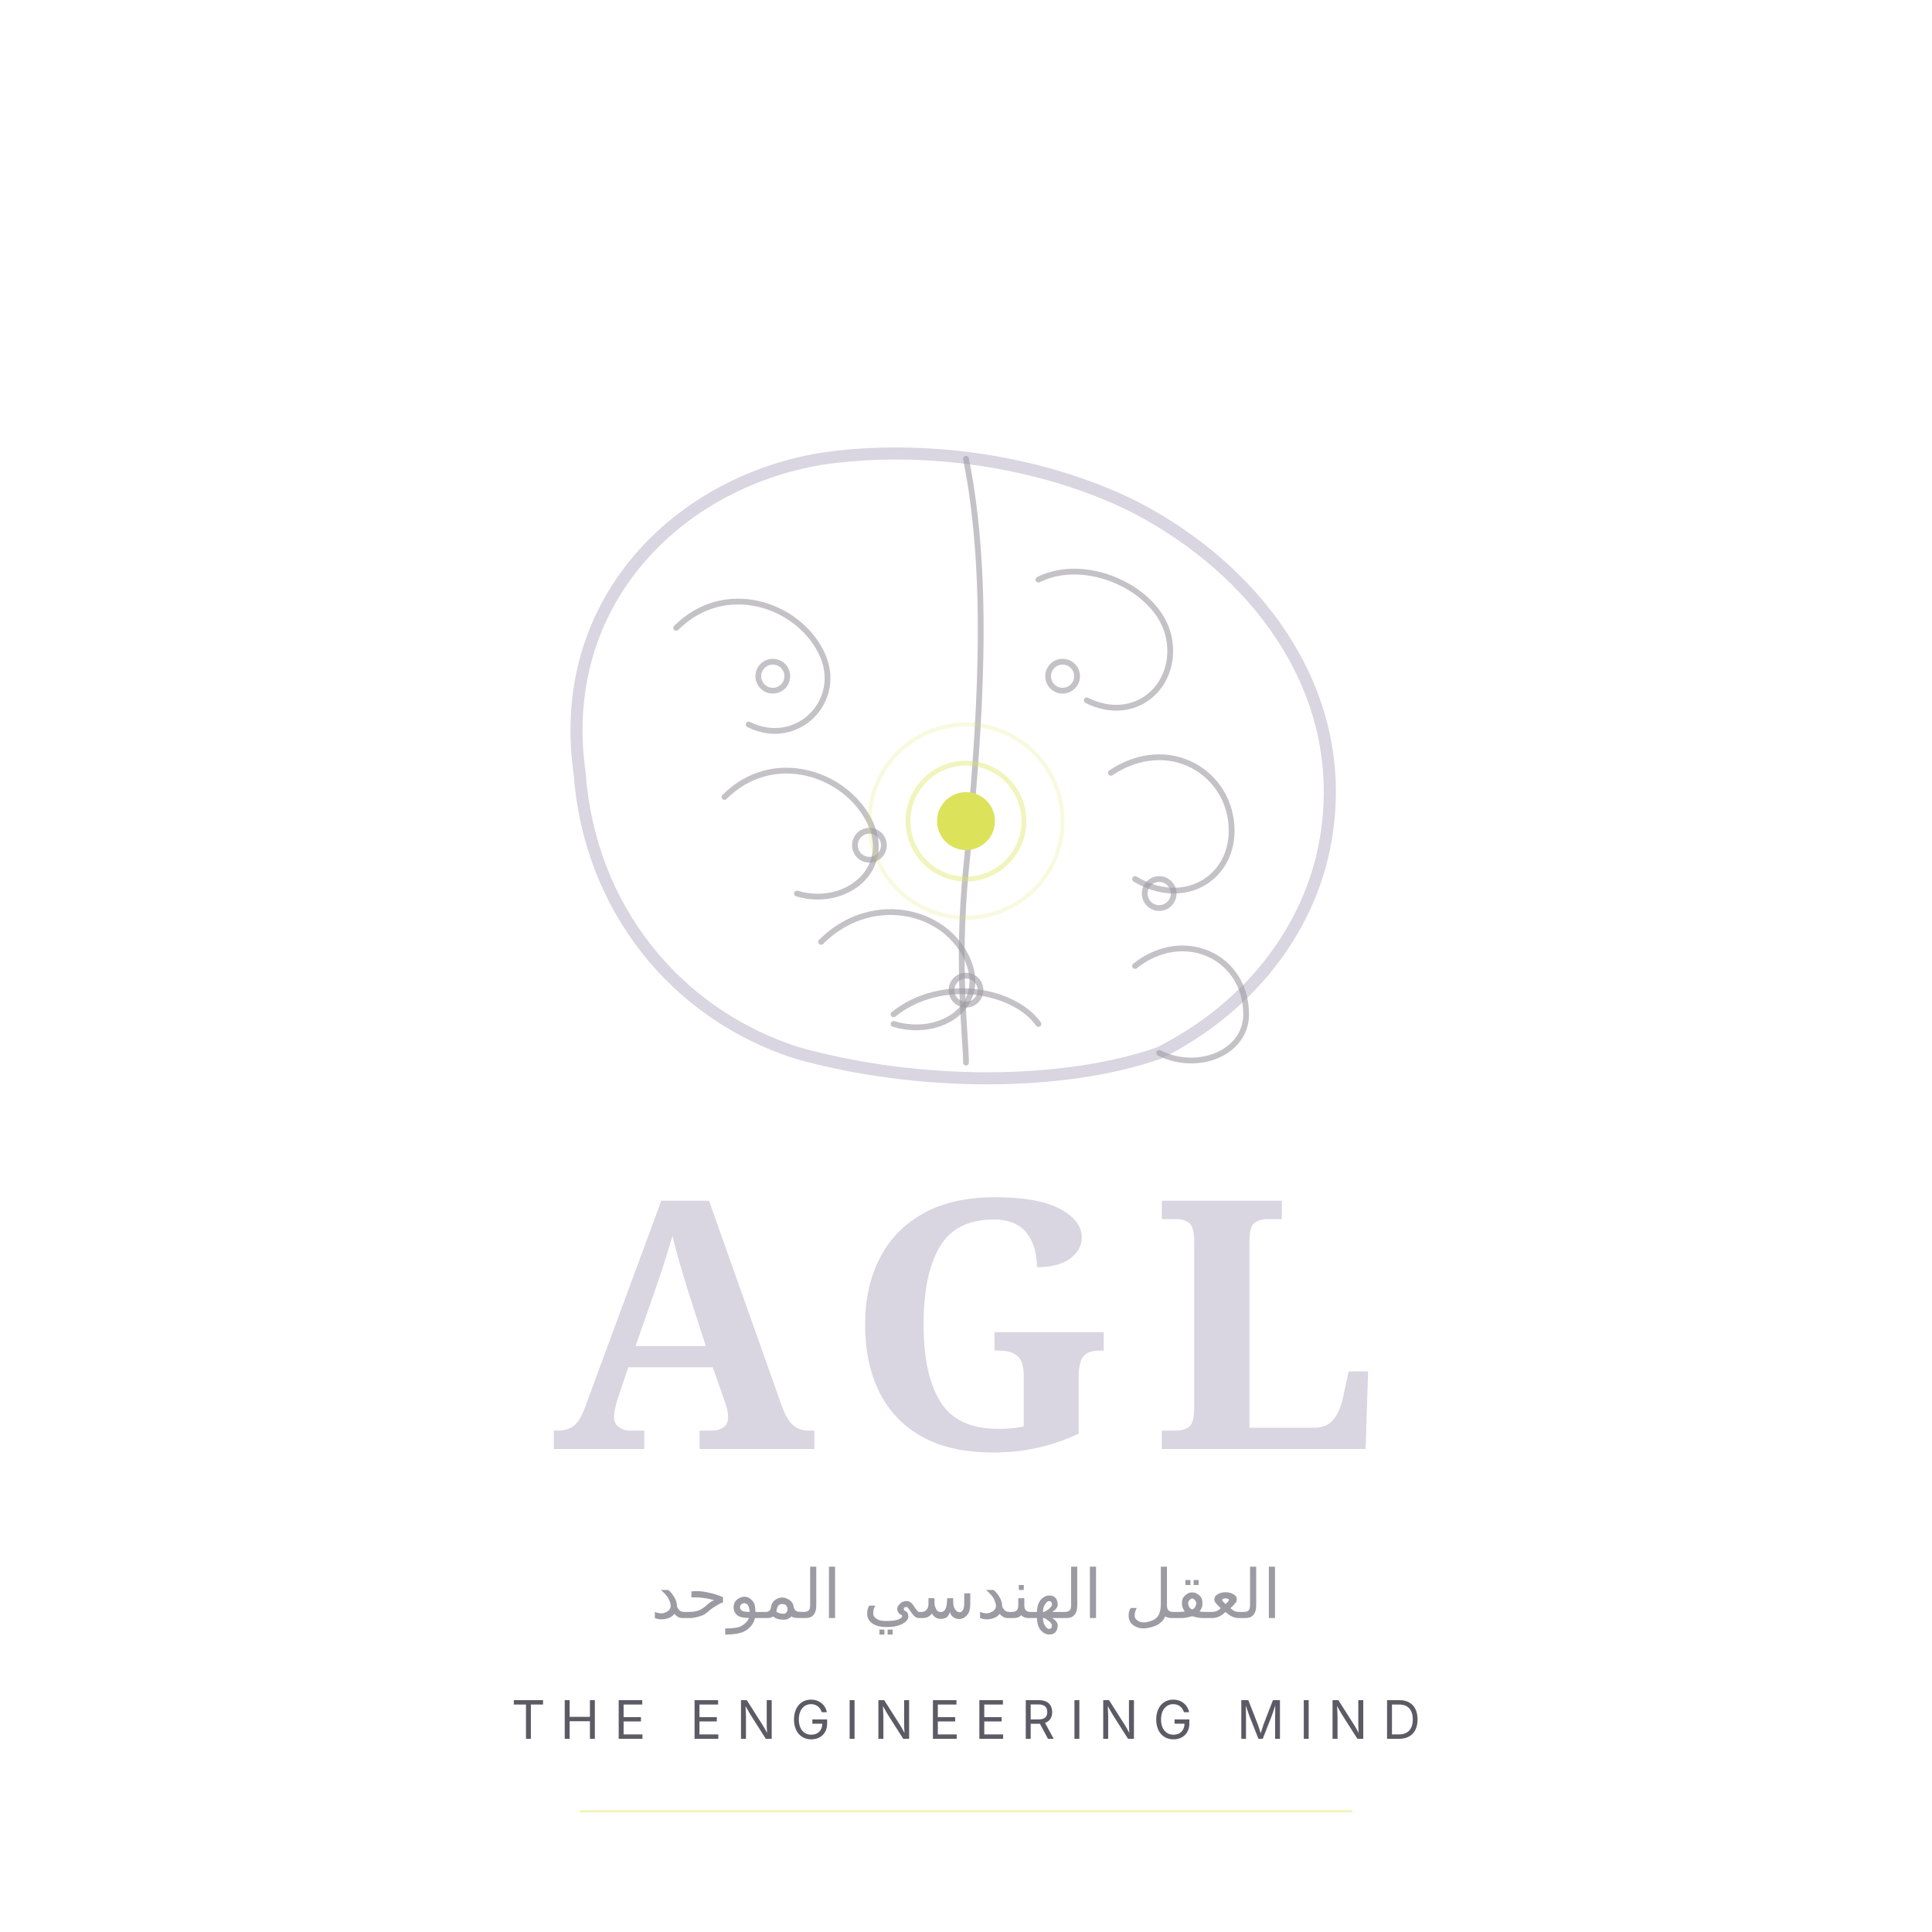
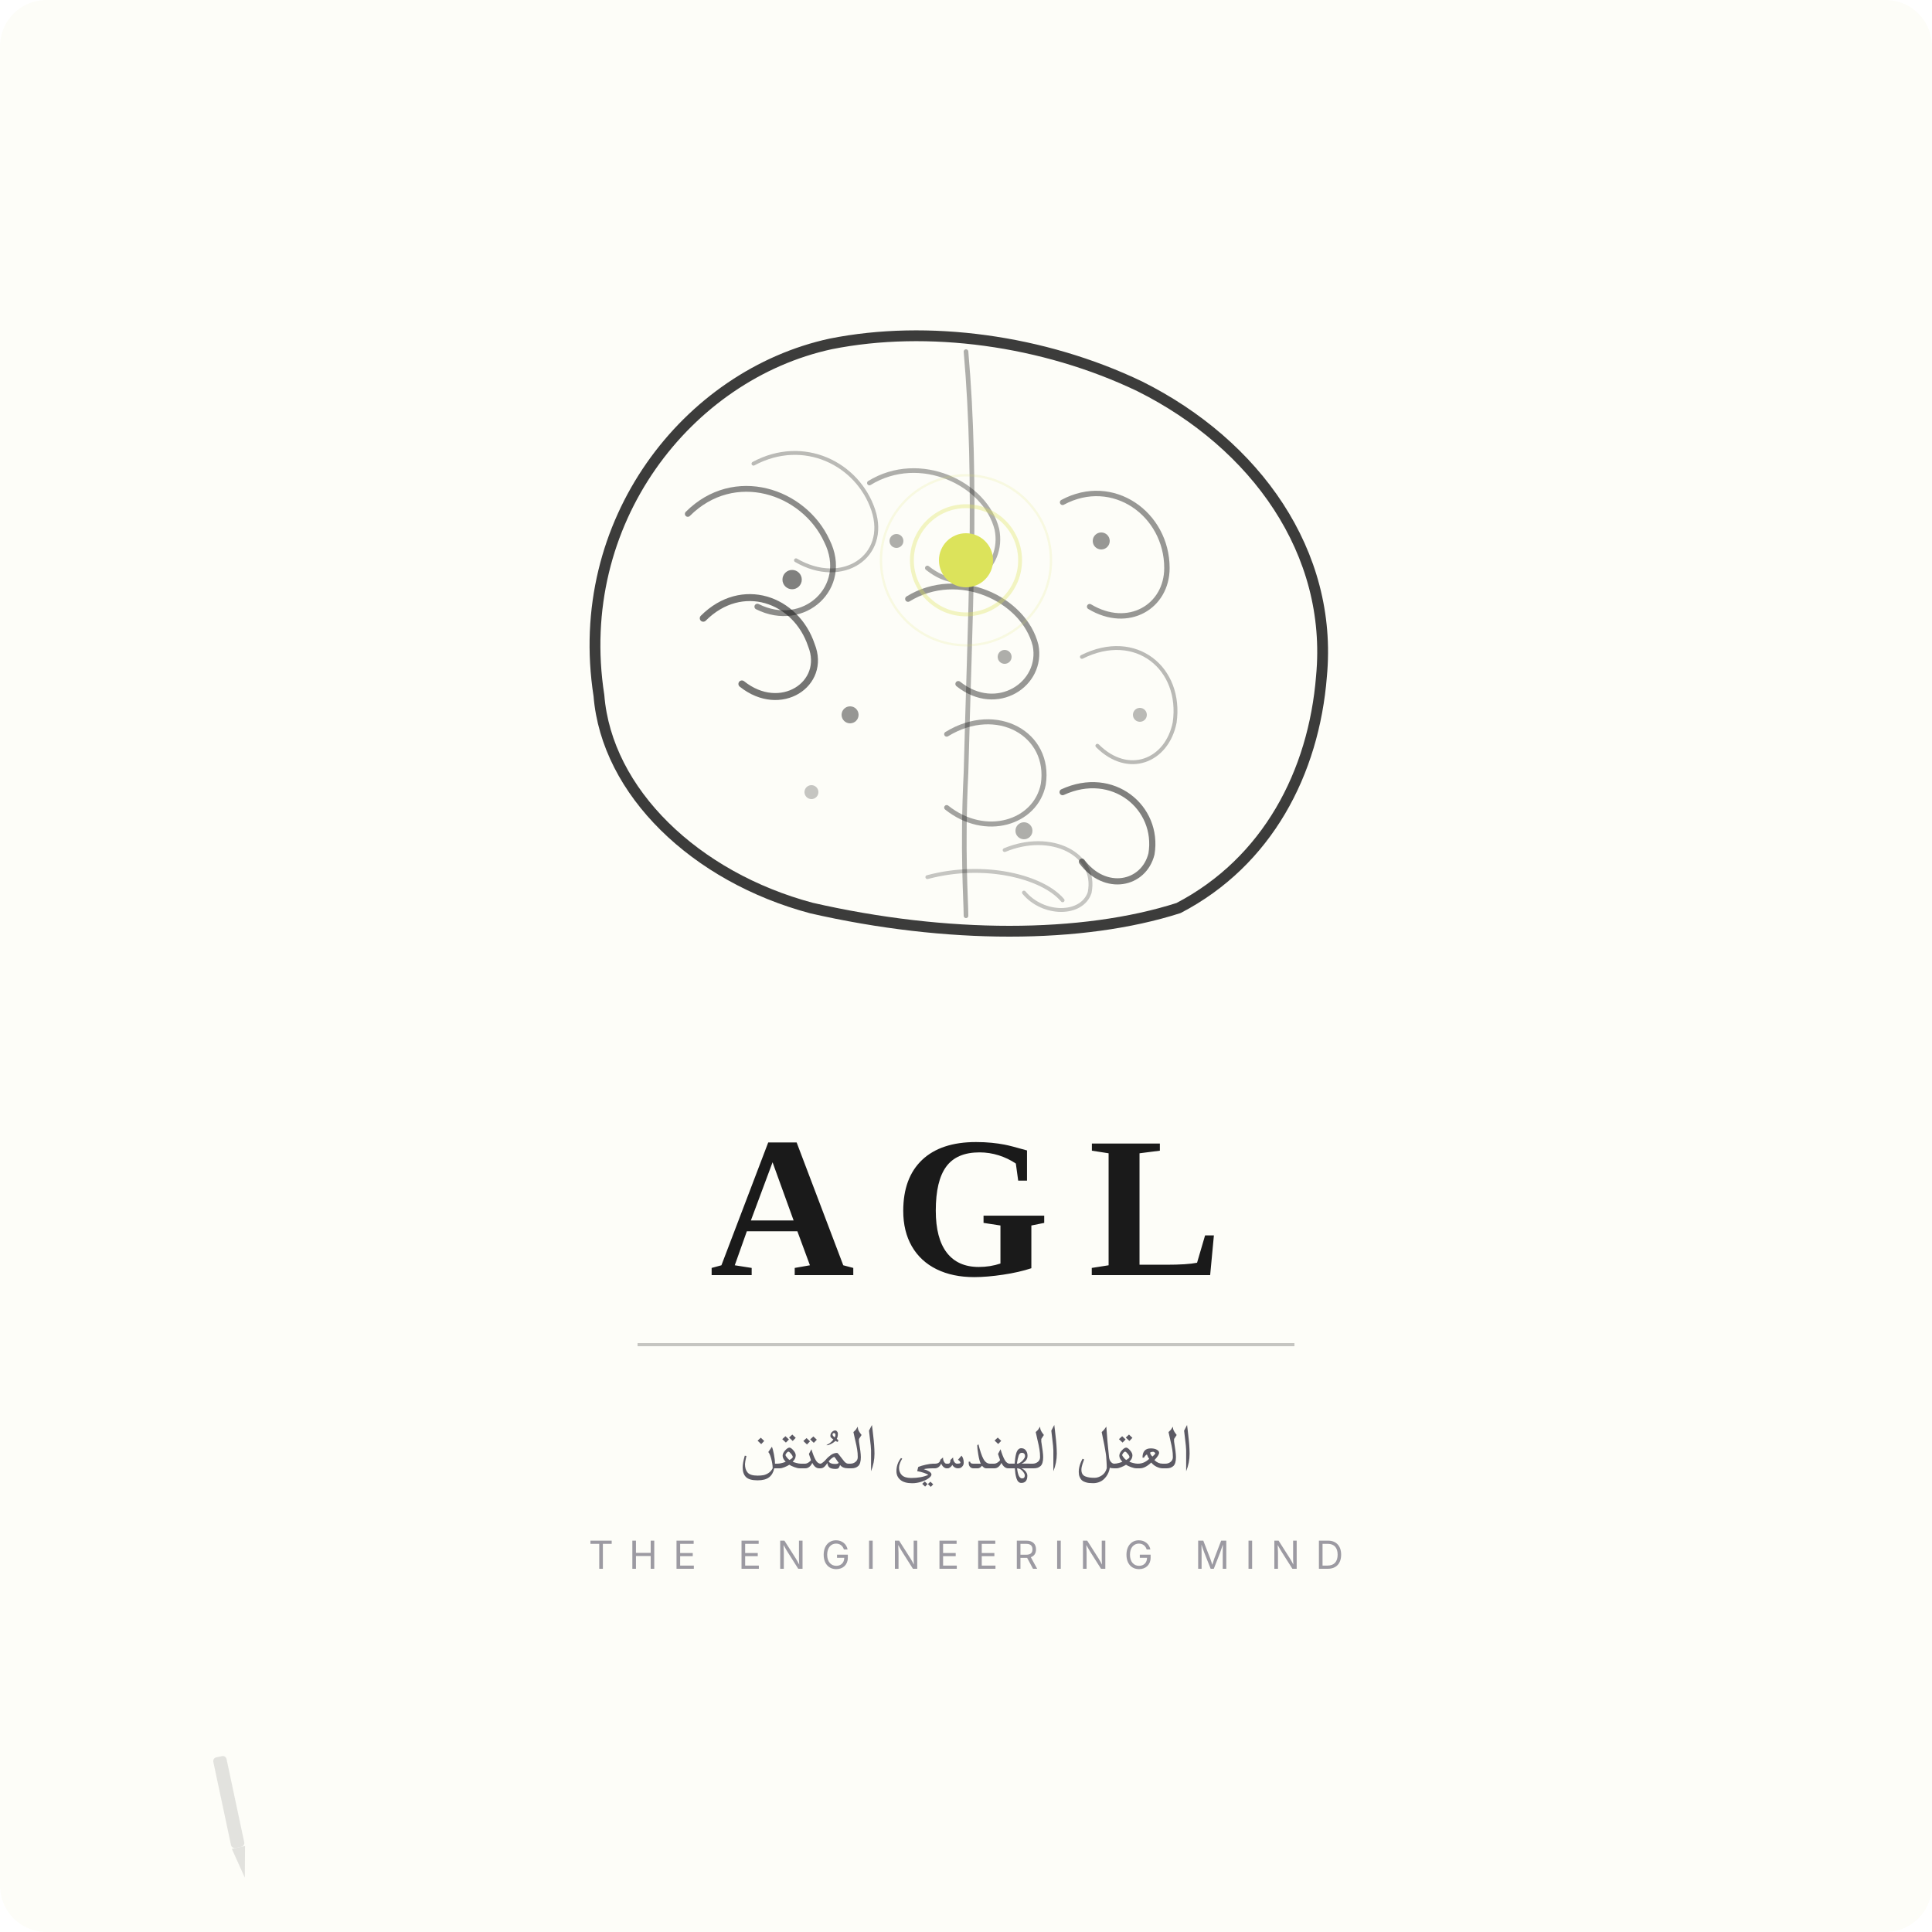
- <svg xmlns="http://www.w3.org/2000/svg" viewBox="0 0 400 400" width="400" height="400">
+ <svg xmlns="http://www.w3.org/2000/svg" viewBox="0 0 500 500" width="500" height="500">
  <defs>
    <style>
-       .sketch-line { fill: none; stroke: #D9D5E1; stroke-width: 2.5; stroke-linecap: round; stroke-linejoin: round; }
-       .sketch-thin { fill: none; stroke: #9C9AA2; stroke-width: 1.2; stroke-linecap: round; opacity: 0.6; }
-       .accent { fill: none; stroke: #DCE35B; stroke-width: 2; stroke-linecap: round; }
+       .paper { fill: #FDFDF8; }
+       .sketch-line { fill: none; stroke: #1A1A1A; stroke-linecap: round; stroke-linejoin: round; }
+       .sketch-thin { fill: none; stroke: #1A1A1A; stroke-linecap: round; }
      .accent-fill { fill: #DCE35B; }
-       .text-agl { fill: #D9D5E1; font-family: 'Georgia', serif; font-size: 72px; font-weight: bold; letter-spacing: 8px; }
-       .text-sub { fill: #9C9AA2; font-family: 'IBM Plex Sans Arabic', sans-serif; font-size: 14px; }
-       .text-en { fill: #5C5A64; font-family: 'Inter', sans-serif; font-size: 11px; letter-spacing: 3px; }
+       .text-agl { fill: #1A1A1A; font-family: 'Georgia', 'Times New Roman', serif; font-size: 56px; font-weight: bold; letter-spacing: 10px; }
+       .text-sub { fill: #5C5A64; font-family: 'Aref Ruqaa', 'Amiri', serif; font-size: 16px; }
+       .text-en { fill: #9C9AA2; font-family: 'Inter', 'Helvetica Neue', sans-serif; font-size: 10px; letter-spacing: 4px; }
    </style>
  </defs>
-   <g class="sketch-line" transform="translate(200, 170)">
-     <path d="M-80,-10 C-85,-45 -60,-70 -30,-75 C-10,-78 15,-75 35,-65 C60,-52 78,-28 75,0 C73,20 60,38 40,48 C20,55 -10,55 -35,48 C-60,40 -78,18 -80,-10 Z" />
-     <path class="sketch-thin" d="M0,-75 C5,-50 3,-20 0,10 C-2,30 0,45 0,50" />
-     <path class="sketch-thin" d="M-60,-40 C-50,-50 -35,-45 -30,-35 C-25,-25 -35,-15 -45,-20" />
-     <path class="sketch-thin" d="M-50,-5 C-40,-15 -25,-10 -20,0 C-15,10 -25,18 -35,15" />
-     <path class="sketch-thin" d="M-30,25 C-20,15 -5,18 0,28 C5,38 -5,45 -15,42" />
-     <path class="sketch-thin" d="M15,-50 C25,-55 40,-48 42,-38 C44,-28 35,-20 25,-25" />
-     <path class="sketch-thin" d="M30,-10 C42,-18 55,-10 55,2 C55,12 45,18 35,12" />
-     <path class="sketch-thin" d="M35,30 C45,22 58,28 58,40 C58,48 48,52 40,48" />
-     <path class="sketch-thin" d="M-15,40 C-5,32 10,35 15,42" />
-     <circle class="sketch-thin" cx="-40" cy="-30" r="3" />
-     <circle class="sketch-thin" cx="-20" cy="5" r="3" />
-     <circle class="sketch-thin" cx="20" cy="-30" r="3" />
-     <circle class="sketch-thin" cx="40" cy="15" r="3" />
-     <circle class="sketch-thin" cx="0" cy="35" r="3" />
+   <rect width="500" height="500" class="paper" rx="12" />
+   <g transform="translate(250,185)">
+     <path class="sketch-line" stroke-width="2.8" opacity="0.85" d="M-95,-5 C-102,-50 -72,-88 -35,-96 C-10,-101 20,-97 45,-85 C75,-70 95,-42 92,-10 C90,15 78,38 55,50 C30,58 -5,58 -40,50 C-70,42 -93,20 -95,-5 Z" />
+     <path class="sketch-thin" stroke-width="1.2" opacity="0.35" d="M0,-94 C3,-60 1,-25 0,15 C-1,35 0,48 0,52" />
+     <path class="sketch-thin" stroke-width="1.5" opacity="0.5" d="M-72,-52 C-60,-64 -42,-58 -36,-45 C-30,-33 -42,-22 -54,-28" />
+     <path class="sketch-thin" stroke-width="1" opacity="0.3" d="M-55,-65 C-42,-72 -28,-65 -24,-53 C-20,-41 -32,-33 -44,-40" />
+     <path class="sketch-thin" stroke-width="1.8" opacity="0.6" d="M-68,-25 C-58,-35 -44,-30 -40,-18 C-36,-8 -48,0 -58,-8" />
+     <path class="sketch-thin" stroke-width="1.2" opacity="0.35" d="M-25,-60 C-12,-68 5,-60 8,-48 C10,-38 0,-30 -10,-38" />
+     <path class="sketch-thin" stroke-width="1.5" opacity="0.45" d="M-15,-30 C-2,-38 15,-30 18,-18 C20,-8 8,0 -2,-8" />
+     <path class="sketch-thin" stroke-width="1.3" opacity="0.4" d="M-5,5 C8,-3 22,5 20,18 C18,28 5,32 -5,24" />
+     <path class="sketch-thin" stroke-width="1.4" opacity="0.45" d="M25,-55 C38,-62 52,-52 52,-38 C52,-28 42,-22 32,-28" />
+     <path class="sketch-thin" stroke-width="1" opacity="0.3" d="M30,-15 C44,-22 56,-12 54,2 C52,12 42,16 34,8" />
+     <path class="sketch-thin" stroke-width="1.6" opacity="0.55" d="M25,20 C38,14 50,24 48,36 C46,44 36,46 30,38" />
+     <path class="sketch-thin" stroke-width="1" opacity="0.25" d="M10,35 C22,30 34,36 32,46 C30,52 20,52 15,46" />
+     <path class="sketch-thin" stroke-width="1" opacity="0.25" d="M-10,42 C5,38 20,42 25,48" />
+     <g fill="#1A1A1A">
+       <circle cx="-45" cy="-35" r="2.5" opacity="0.55" />
+       <circle cx="-18" cy="-45" r="1.8" opacity="0.35" />
+       <circle cx="-30" cy="0" r="2.2" opacity="0.45" />
+       <circle cx="10" cy="-15" r="1.8" opacity="0.35" />
+       <circle cx="35" cy="-45" r="2.2" opacity="0.45" />
+       <circle cx="45" cy="0" r="1.8" opacity="0.3" />
+       <circle cx="15" cy="30" r="2.2" opacity="0.35" />
+       <circle cx="-40" cy="20" r="1.8" opacity="0.25" />
+     </g>
  </g>
-   <circle class="accent-fill" cx="200" cy="170" r="6" />
-   <circle cx="200" cy="170" r="12" fill="none" stroke="#DCE35B" stroke-width="1" opacity="0.4" />
-   <circle cx="200" cy="170" r="20" fill="none" stroke="#DCE35B" stroke-width="0.8" opacity="0.2" />
-   <text class="text-agl" x="200" y="300" text-anchor="middle">AGL</text>
-   <text class="text-sub" x="200" y="335" text-anchor="middle">العقل الهندسي الموحد</text>
-   <text class="text-en" x="200" y="360" text-anchor="middle">THE ENGINEERING MIND</text>
-   <line x1="120" y1="375" x2="280" y2="375" stroke="#DCE35B" stroke-width="0.5" opacity="0.4" />
+   <circle cx="250" cy="145" r="7" fill="#DCE35B" />
+   <circle cx="250" cy="145" r="14" fill="none" stroke="#DCE35B" stroke-width="1" opacity="0.35" />
+   <circle cx="250" cy="145" r="22" fill="none" stroke="#DCE35B" stroke-width="0.6" opacity="0.15" />
+   <text x="250" y="330" text-anchor="middle" font-family="'Georgia', 'Times New Roman', serif" font-size="52" font-weight="bold" letter-spacing="10" fill="#1A1A1A">AGL</text>
+   <line x1="165" y1="348" x2="335" y2="348" stroke="#1A1A1A" stroke-width="0.8" opacity="0.25" />
+   <text x="250" y="380" text-anchor="middle" font-family="'Aref Ruqaa', 'Amiri', serif" font-size="16" fill="#5C5A64">العقل الهندسي المُتقن</text>
+   <text x="250" y="406" text-anchor="middle" font-family="'Inter', 'Helvetica Neue', sans-serif" font-size="10" letter-spacing="4" fill="#9C9AA2">THE ENGINEERING MIND</text>
+   <g transform="translate(55, 455) rotate(-12)" opacity="0.12">
+     <rect x="0" y="0" width="3.5" height="24" rx="1" fill="#1A1A1A" />
+     <polygon points="0,24 3.5,24 1.75,32" fill="#1A1A1A" />
+   </g>
</svg>
